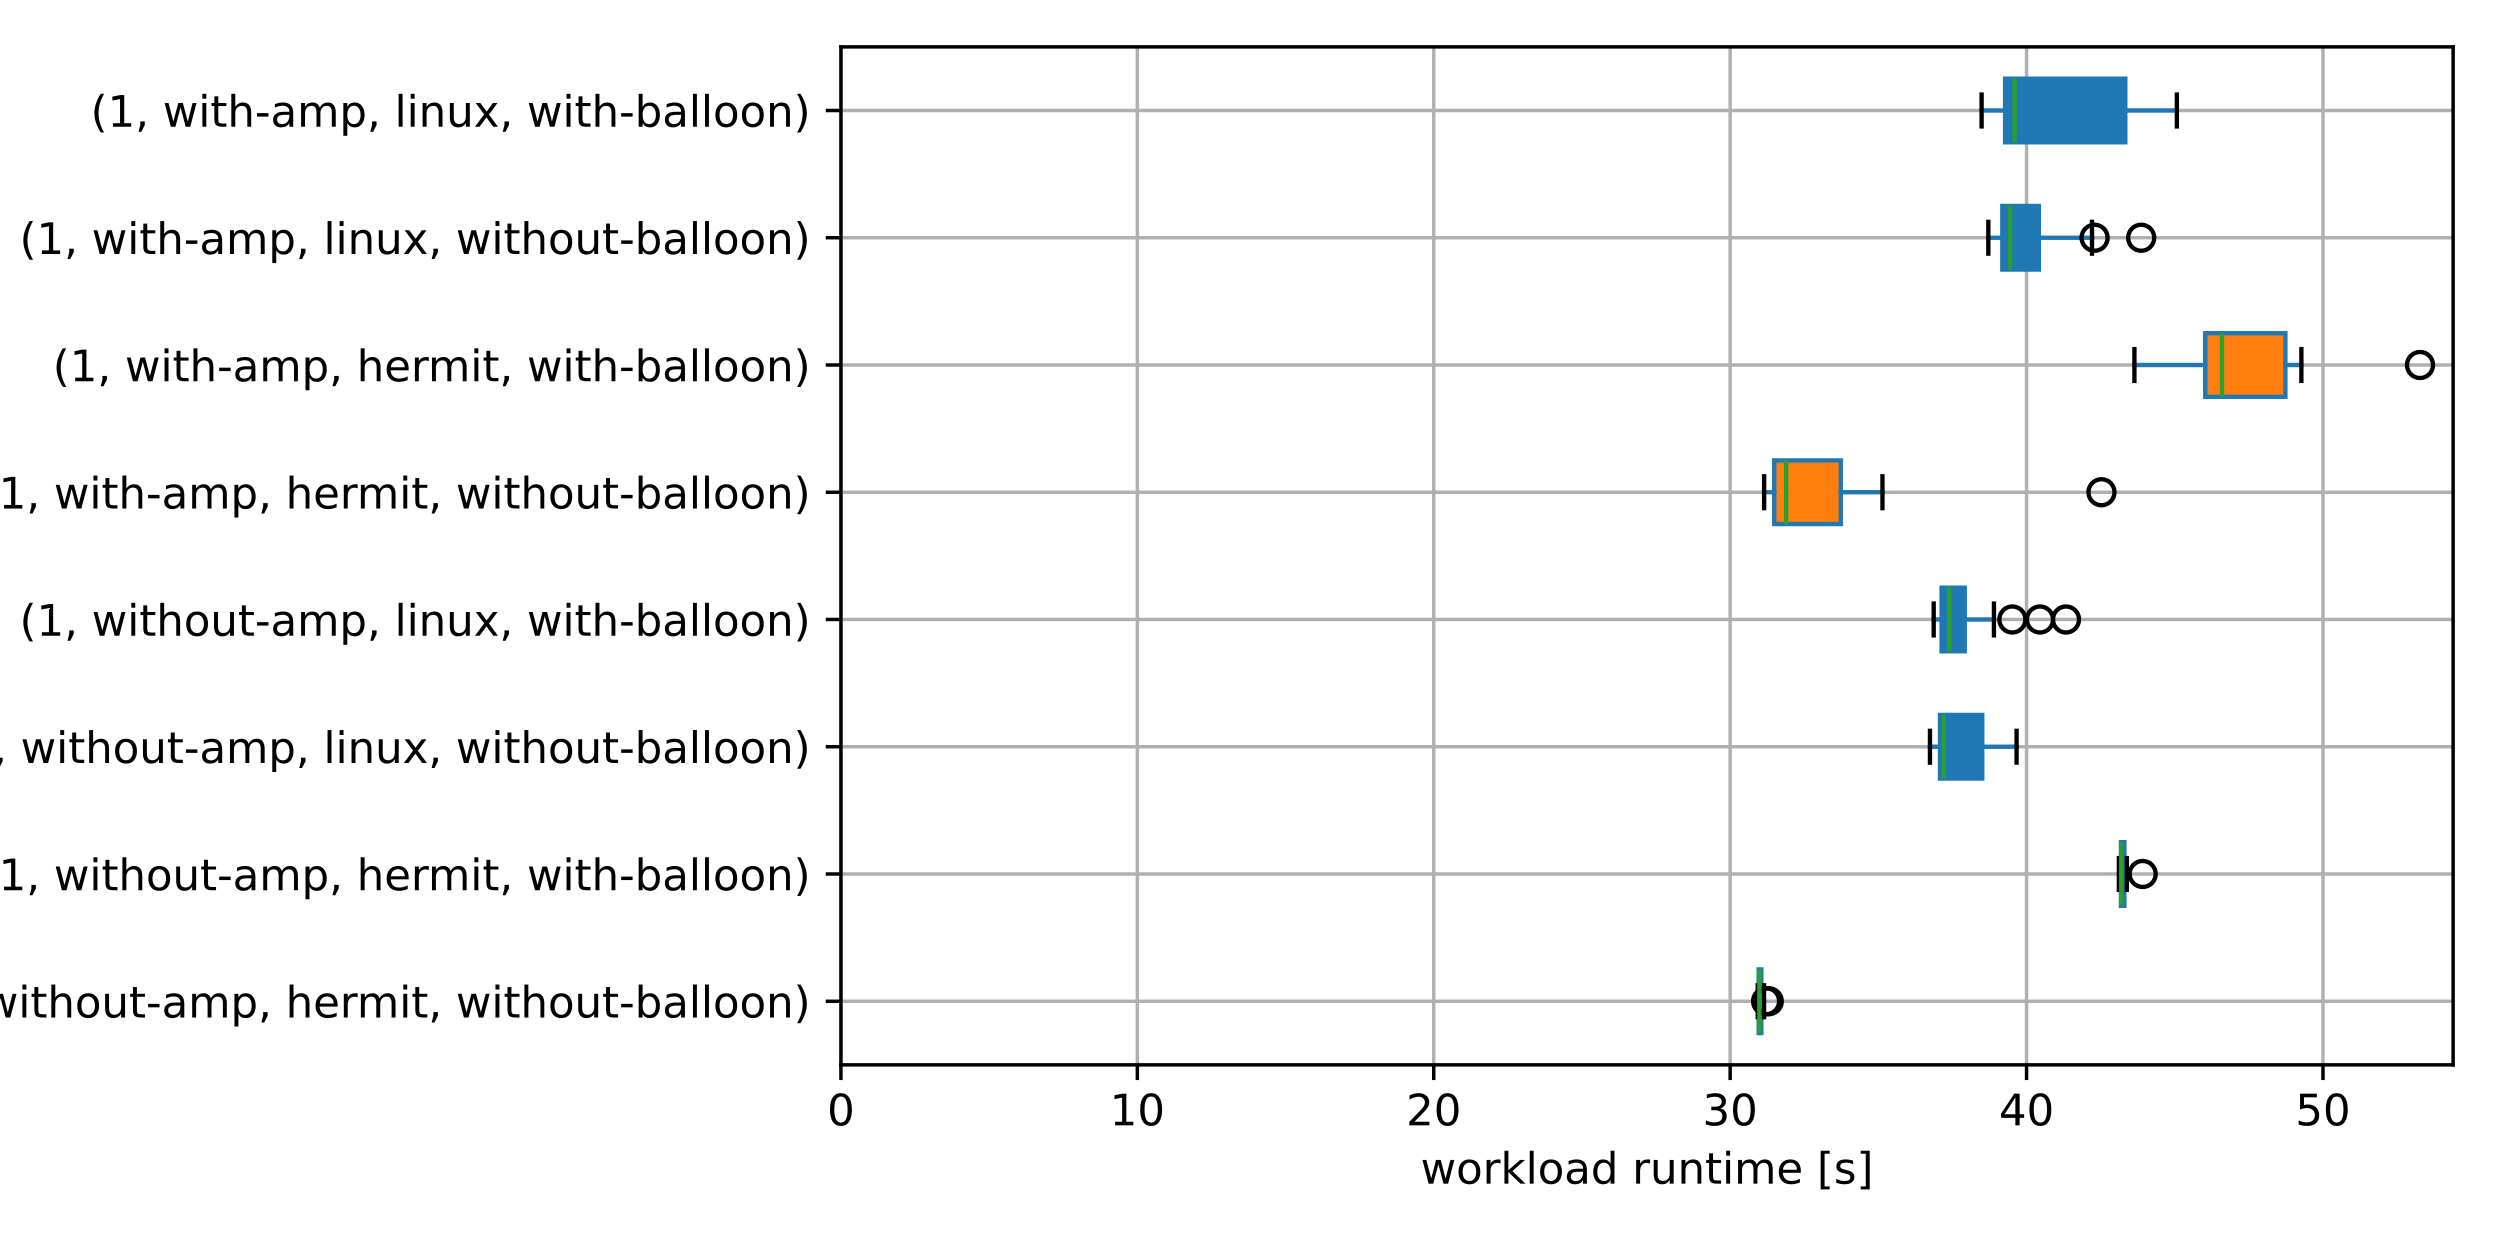
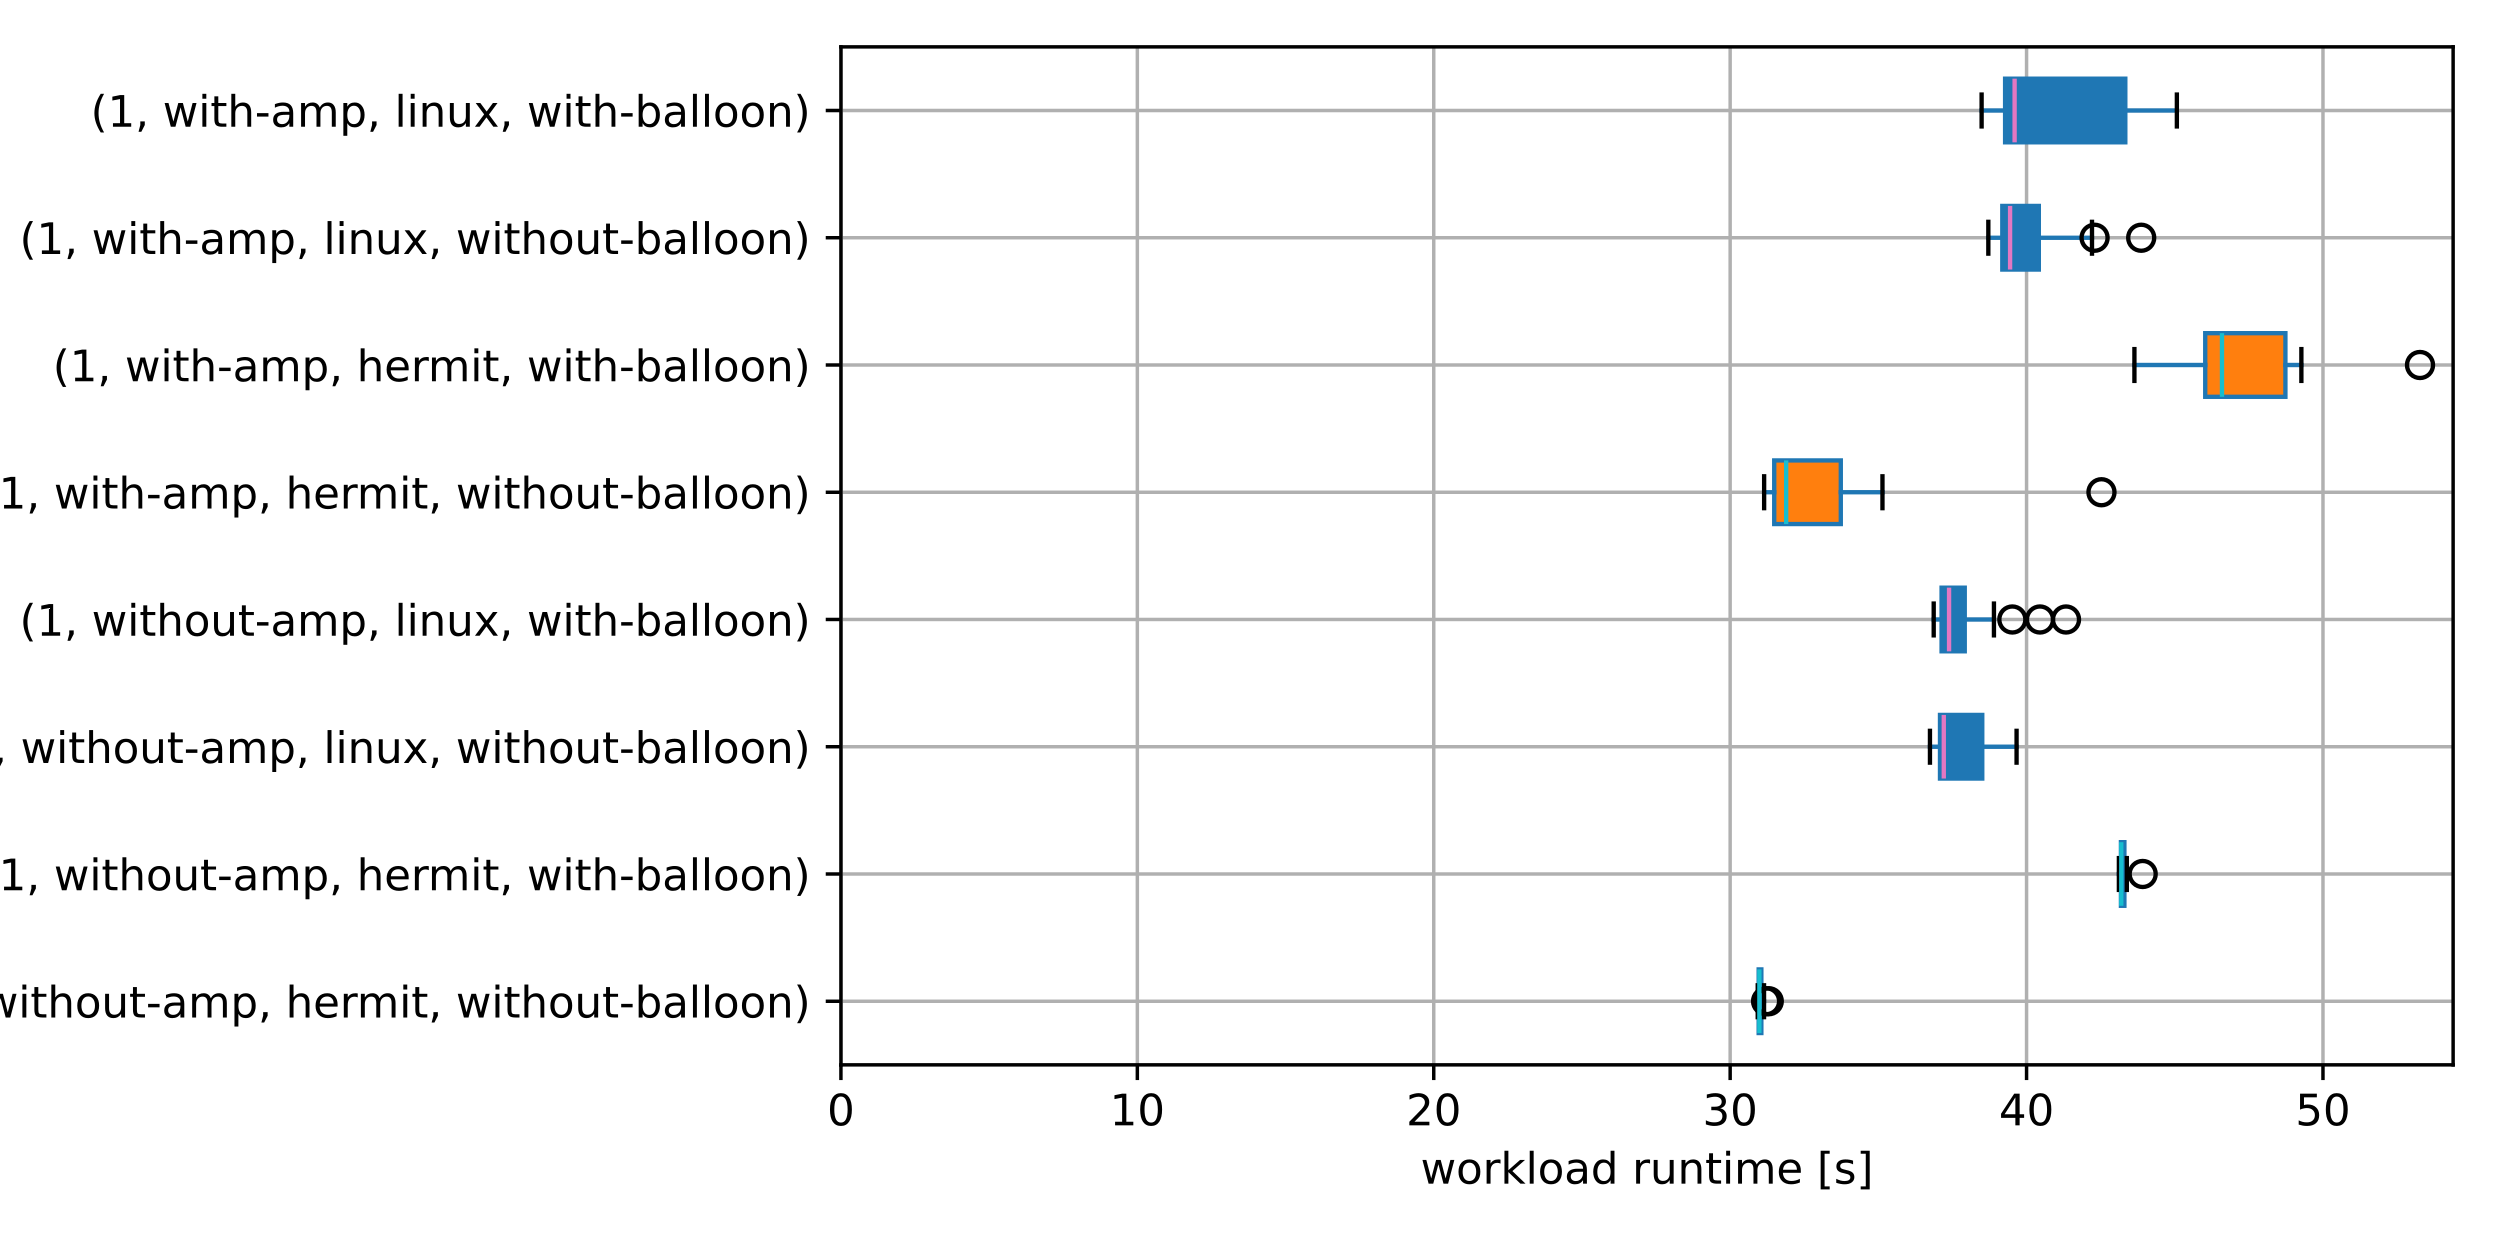
<svg xmlns="http://www.w3.org/2000/svg" xmlns:xlink="http://www.w3.org/1999/xlink" width="576pt" height="288pt" viewBox="0 0 576 288" version="1.1">
  <defs>
    <style type="text/css">*{stroke-linejoin: round; stroke-linecap: butt}</style>
  </defs>
  <g id="figure_1">
    <g id="patch_1">
      <path d="M 0 288  L 576 288  L 576 0  L 0 0  z " style="fill: #ffffff" />
    </g>
    <g id="axes_1">
      <g id="patch_2">
        <path d="M 193.75 245.343  L 565.2 245.343  L 565.2 10.8  L 193.75 10.8  z " style="fill: #ffffff" />
      </g>
      <g id="matplotlib.axis_1">
        <g id="xtick_1">
          <g id="line2d_1">
-             <path d="M 193.75 245.343  L 193.75 10.8  " clip-path="url(#pb3ec0da136)" style="fill: none; stroke: #b0b0b0; stroke-width: 0.8; stroke-linecap: square" />
+             <path d="M 193.75 245.343  L 193.75 10.8  " clip-path="url(#pe84edd3497)" style="fill: none; stroke: #b0b0b0; stroke-width: 0.8; stroke-linecap: square" />
          </g>
          <g id="line2d_2">
            <defs>
-               <path id="m6830ddfc6e" d="M 0 0  L 0 3.5  " style="stroke: #000000; stroke-width: 0.8" />
+               <path id="m31e57336e4" d="M 0 0  L 0 3.5  " style="stroke: #000000; stroke-width: 0.8" />
            </defs>
            <g>
-               <use xlink:href="#m6830ddfc6e" x="193.75" y="245.343" style="stroke: #000000; stroke-width: 0.8" />
+               <use xlink:href="#m31e57336e4" x="193.75" y="245.343" style="stroke: #000000; stroke-width: 0.8" />
            </g>
          </g>
          <g id="text_1">
            <text style="font-size: 10px; font-family: 'NewComputerModernSans10', 'New Computer Modern Sans', 'CMU Sans Serif', 'DejaVu Sans', 'Bitstream Vera Sans', 'Computer Modern Sans Serif', 'Lucida Grande', 'Verdana', 'Geneva', 'Lucid', 'Arial', 'Helvetica', 'Avant Garde', sans-serif; text-anchor: middle" x="193.75" y="259.283" transform="rotate(-0 193.75 259.2831)">0</text>
          </g>
        </g>
        <g id="xtick_2">
          <g id="line2d_3">
-             <path d="M 262.043 245.343  L 262.043 10.8  " clip-path="url(#pb3ec0da136)" style="fill: none; stroke: #b0b0b0; stroke-width: 0.8; stroke-linecap: square" />
+             <path d="M 262.043 245.343  L 262.043 10.8  " clip-path="url(#pe84edd3497)" style="fill: none; stroke: #b0b0b0; stroke-width: 0.8; stroke-linecap: square" />
          </g>
          <g id="line2d_4">
            <g>
-               <use xlink:href="#m6830ddfc6e" x="262.043" y="245.343" style="stroke: #000000; stroke-width: 0.8" />
+               <use xlink:href="#m31e57336e4" x="262.043" y="245.343" style="stroke: #000000; stroke-width: 0.8" />
            </g>
          </g>
          <g id="text_2">
            <text style="font-size: 10px; font-family: 'NewComputerModernSans10', 'New Computer Modern Sans', 'CMU Sans Serif', 'DejaVu Sans', 'Bitstream Vera Sans', 'Computer Modern Sans Serif', 'Lucida Grande', 'Verdana', 'Geneva', 'Lucid', 'Arial', 'Helvetica', 'Avant Garde', sans-serif; text-anchor: middle" x="262.043" y="259.283" transform="rotate(-0 262.0426 259.2831)">10</text>
          </g>
        </g>
        <g id="xtick_3">
          <g id="line2d_5">
-             <path d="M 330.335 245.343  L 330.335 10.8  " clip-path="url(#pb3ec0da136)" style="fill: none; stroke: #b0b0b0; stroke-width: 0.8; stroke-linecap: square" />
+             <path d="M 330.335 245.343  L 330.335 10.8  " clip-path="url(#pe84edd3497)" style="fill: none; stroke: #b0b0b0; stroke-width: 0.8; stroke-linecap: square" />
          </g>
          <g id="line2d_6">
            <g>
-               <use xlink:href="#m6830ddfc6e" x="330.335" y="245.343" style="stroke: #000000; stroke-width: 0.8" />
+               <use xlink:href="#m31e57336e4" x="330.335" y="245.343" style="stroke: #000000; stroke-width: 0.8" />
            </g>
          </g>
          <g id="text_3">
            <text style="font-size: 10px; font-family: 'NewComputerModernSans10', 'New Computer Modern Sans', 'CMU Sans Serif', 'DejaVu Sans', 'Bitstream Vera Sans', 'Computer Modern Sans Serif', 'Lucida Grande', 'Verdana', 'Geneva', 'Lucid', 'Arial', 'Helvetica', 'Avant Garde', sans-serif; text-anchor: middle" x="330.335" y="259.283" transform="rotate(-0 330.3351 259.2831)">20</text>
          </g>
        </g>
        <g id="xtick_4">
          <g id="line2d_7">
-             <path d="M 398.628 245.343  L 398.628 10.8  " clip-path="url(#pb3ec0da136)" style="fill: none; stroke: #b0b0b0; stroke-width: 0.8; stroke-linecap: square" />
+             <path d="M 398.628 245.343  L 398.628 10.8  " clip-path="url(#pe84edd3497)" style="fill: none; stroke: #b0b0b0; stroke-width: 0.8; stroke-linecap: square" />
          </g>
          <g id="line2d_8">
            <g>
-               <use xlink:href="#m6830ddfc6e" x="398.628" y="245.343" style="stroke: #000000; stroke-width: 0.8" />
+               <use xlink:href="#m31e57336e4" x="398.628" y="245.343" style="stroke: #000000; stroke-width: 0.8" />
            </g>
          </g>
          <g id="text_4">
            <text style="font-size: 10px; font-family: 'NewComputerModernSans10', 'New Computer Modern Sans', 'CMU Sans Serif', 'DejaVu Sans', 'Bitstream Vera Sans', 'Computer Modern Sans Serif', 'Lucida Grande', 'Verdana', 'Geneva', 'Lucid', 'Arial', 'Helvetica', 'Avant Garde', sans-serif; text-anchor: middle" x="398.628" y="259.283" transform="rotate(-0 398.6277 259.2831)">30</text>
          </g>
        </g>
        <g id="xtick_5">
          <g id="line2d_9">
-             <path d="M 466.92 245.343  L 466.92 10.8  " clip-path="url(#pb3ec0da136)" style="fill: none; stroke: #b0b0b0; stroke-width: 0.8; stroke-linecap: square" />
+             <path d="M 466.92 245.343  L 466.92 10.8  " clip-path="url(#pe84edd3497)" style="fill: none; stroke: #b0b0b0; stroke-width: 0.8; stroke-linecap: square" />
          </g>
          <g id="line2d_10">
            <g>
-               <use xlink:href="#m6830ddfc6e" x="466.92" y="245.343" style="stroke: #000000; stroke-width: 0.8" />
+               <use xlink:href="#m31e57336e4" x="466.92" y="245.343" style="stroke: #000000; stroke-width: 0.8" />
            </g>
          </g>
          <g id="text_5">
            <text style="font-size: 10px; font-family: 'NewComputerModernSans10', 'New Computer Modern Sans', 'CMU Sans Serif', 'DejaVu Sans', 'Bitstream Vera Sans', 'Computer Modern Sans Serif', 'Lucida Grande', 'Verdana', 'Geneva', 'Lucid', 'Arial', 'Helvetica', 'Avant Garde', sans-serif; text-anchor: middle" x="466.92" y="259.283" transform="rotate(-0 466.9202 259.2831)">40</text>
          </g>
        </g>
        <g id="xtick_6">
          <g id="line2d_11">
-             <path d="M 535.213 245.343  L 535.213 10.8  " clip-path="url(#pb3ec0da136)" style="fill: none; stroke: #b0b0b0; stroke-width: 0.8; stroke-linecap: square" />
+             <path d="M 535.213 245.343  L 535.213 10.8  " clip-path="url(#pe84edd3497)" style="fill: none; stroke: #b0b0b0; stroke-width: 0.8; stroke-linecap: square" />
          </g>
          <g id="line2d_12">
            <g>
-               <use xlink:href="#m6830ddfc6e" x="535.213" y="245.343" style="stroke: #000000; stroke-width: 0.8" />
+               <use xlink:href="#m31e57336e4" x="535.213" y="245.343" style="stroke: #000000; stroke-width: 0.8" />
            </g>
          </g>
          <g id="text_6">
            <text style="font-size: 10px; font-family: 'NewComputerModernSans10', 'New Computer Modern Sans', 'CMU Sans Serif', 'DejaVu Sans', 'Bitstream Vera Sans', 'Computer Modern Sans Serif', 'Lucida Grande', 'Verdana', 'Geneva', 'Lucid', 'Arial', 'Helvetica', 'Avant Garde', sans-serif; text-anchor: middle" x="535.213" y="259.283" transform="rotate(-0 535.2128 259.2831)">50</text>
          </g>
        </g>
        <g id="text_7">
          <text style="font-size: 10px; font-family: 'NewComputerModernSans10', 'New Computer Modern Sans', 'CMU Sans Serif', 'DejaVu Sans', 'Bitstream Vera Sans', 'Computer Modern Sans Serif', 'Lucida Grande', 'Verdana', 'Geneva', 'Lucid', 'Arial', 'Helvetica', 'Avant Garde', sans-serif; text-anchor: middle" x="379.475" y="272.724" transform="rotate(-0 379.475 272.7237)">workload runtime [s]</text>
        </g>
      </g>
      <g id="matplotlib.axis_2">
        <g id="ytick_1">
          <g id="line2d_13">
-             <path d="M 193.75 230.684  L 565.2 230.684  " clip-path="url(#pb3ec0da136)" style="fill: none; stroke: #b0b0b0; stroke-width: 0.8; stroke-linecap: square" />
+             <path d="M 193.75 230.684  L 565.2 230.684  " clip-path="url(#pe84edd3497)" style="fill: none; stroke: #b0b0b0; stroke-width: 0.8; stroke-linecap: square" />
          </g>
          <g id="line2d_14">
            <defs>
-               <path id="mf44dcc7bce" d="M 0 0  L -3.5 0  " style="stroke: #000000; stroke-width: 0.8" />
+               <path id="ma467211863" d="M 0 0  L -3.5 0  " style="stroke: #000000; stroke-width: 0.8" />
            </defs>
            <g>
-               <use xlink:href="#mf44dcc7bce" x="193.75" y="230.684" style="stroke: #000000; stroke-width: 0.8" />
+               <use xlink:href="#ma467211863" x="193.75" y="230.684" style="stroke: #000000; stroke-width: 0.8" />
            </g>
          </g>
          <g id="text_8">
            <text style="font-size: 10px; font-family: 'NewComputerModernSans10', 'New Computer Modern Sans', 'CMU Sans Serif', 'DejaVu Sans', 'Bitstream Vera Sans', 'Computer Modern Sans Serif', 'Lucida Grande', 'Verdana', 'Geneva', 'Lucid', 'Arial', 'Helvetica', 'Avant Garde', sans-serif; text-anchor: end" x="186.75" y="234.434" transform="rotate(-0 186.75 234.4336)">(1, without-amp, hermit, without-balloon)</text>
          </g>
        </g>
        <g id="ytick_2">
          <g id="line2d_15">
-             <path d="M 193.75 201.366  L 565.2 201.366  " clip-path="url(#pb3ec0da136)" style="fill: none; stroke: #b0b0b0; stroke-width: 0.8; stroke-linecap: square" />
+             <path d="M 193.75 201.366  L 565.2 201.366  " clip-path="url(#pe84edd3497)" style="fill: none; stroke: #b0b0b0; stroke-width: 0.8; stroke-linecap: square" />
          </g>
          <g id="line2d_16">
            <g>
-               <use xlink:href="#mf44dcc7bce" x="193.75" y="201.366" style="stroke: #000000; stroke-width: 0.8" />
+               <use xlink:href="#ma467211863" x="193.75" y="201.366" style="stroke: #000000; stroke-width: 0.8" />
            </g>
          </g>
          <g id="text_9">
            <text style="font-size: 10px; font-family: 'NewComputerModernSans10', 'New Computer Modern Sans', 'CMU Sans Serif', 'DejaVu Sans', 'Bitstream Vera Sans', 'Computer Modern Sans Serif', 'Lucida Grande', 'Verdana', 'Geneva', 'Lucid', 'Arial', 'Helvetica', 'Avant Garde', sans-serif; text-anchor: end" x="186.75" y="205.116" transform="rotate(-0 186.75 205.1158)">(1, without-amp, hermit, with-balloon)</text>
          </g>
        </g>
        <g id="ytick_3">
          <g id="line2d_17">
-             <path d="M 193.75 172.048  L 565.2 172.048  " clip-path="url(#pb3ec0da136)" style="fill: none; stroke: #b0b0b0; stroke-width: 0.8; stroke-linecap: square" />
+             <path d="M 193.75 172.048  L 565.2 172.048  " clip-path="url(#pe84edd3497)" style="fill: none; stroke: #b0b0b0; stroke-width: 0.8; stroke-linecap: square" />
          </g>
          <g id="line2d_18">
            <g>
-               <use xlink:href="#mf44dcc7bce" x="193.75" y="172.048" style="stroke: #000000; stroke-width: 0.8" />
+               <use xlink:href="#ma467211863" x="193.75" y="172.048" style="stroke: #000000; stroke-width: 0.8" />
            </g>
          </g>
          <g id="text_10">
            <text style="font-size: 10px; font-family: 'NewComputerModernSans10', 'New Computer Modern Sans', 'CMU Sans Serif', 'DejaVu Sans', 'Bitstream Vera Sans', 'Computer Modern Sans Serif', 'Lucida Grande', 'Verdana', 'Geneva', 'Lucid', 'Arial', 'Helvetica', 'Avant Garde', sans-serif; text-anchor: end" x="186.75" y="175.798" transform="rotate(-0 186.75 175.798)">(1, without-amp, linux, without-balloon)</text>
          </g>
        </g>
        <g id="ytick_4">
          <g id="line2d_19">
-             <path d="M 193.75 142.73  L 565.2 142.73  " clip-path="url(#pb3ec0da136)" style="fill: none; stroke: #b0b0b0; stroke-width: 0.8; stroke-linecap: square" />
+             <path d="M 193.75 142.73  L 565.2 142.73  " clip-path="url(#pe84edd3497)" style="fill: none; stroke: #b0b0b0; stroke-width: 0.8; stroke-linecap: square" />
          </g>
          <g id="line2d_20">
            <g>
-               <use xlink:href="#mf44dcc7bce" x="193.75" y="142.73" style="stroke: #000000; stroke-width: 0.8" />
+               <use xlink:href="#ma467211863" x="193.75" y="142.73" style="stroke: #000000; stroke-width: 0.8" />
            </g>
          </g>
          <g id="text_11">
            <text style="font-size: 10px; font-family: 'NewComputerModernSans10', 'New Computer Modern Sans', 'CMU Sans Serif', 'DejaVu Sans', 'Bitstream Vera Sans', 'Computer Modern Sans Serif', 'Lucida Grande', 'Verdana', 'Geneva', 'Lucid', 'Arial', 'Helvetica', 'Avant Garde', sans-serif; text-anchor: end" x="186.75" y="146.48" transform="rotate(-0 186.75 146.4802)">(1, without-amp, linux, with-balloon)</text>
          </g>
        </g>
        <g id="ytick_5">
          <g id="line2d_21">
-             <path d="M 193.75 113.412  L 565.2 113.412  " clip-path="url(#pb3ec0da136)" style="fill: none; stroke: #b0b0b0; stroke-width: 0.8; stroke-linecap: square" />
+             <path d="M 193.75 113.412  L 565.2 113.412  " clip-path="url(#pe84edd3497)" style="fill: none; stroke: #b0b0b0; stroke-width: 0.8; stroke-linecap: square" />
          </g>
          <g id="line2d_22">
            <g>
-               <use xlink:href="#mf44dcc7bce" x="193.75" y="113.412" style="stroke: #000000; stroke-width: 0.8" />
+               <use xlink:href="#ma467211863" x="193.75" y="113.412" style="stroke: #000000; stroke-width: 0.8" />
            </g>
          </g>
          <g id="text_12">
            <text style="font-size: 10px; font-family: 'NewComputerModernSans10', 'New Computer Modern Sans', 'CMU Sans Serif', 'DejaVu Sans', 'Bitstream Vera Sans', 'Computer Modern Sans Serif', 'Lucida Grande', 'Verdana', 'Geneva', 'Lucid', 'Arial', 'Helvetica', 'Avant Garde', sans-serif; text-anchor: end" x="186.75" y="117.162" transform="rotate(-0 186.75 117.1623)">(1, with-amp, hermit, without-balloon)</text>
          </g>
        </g>
        <g id="ytick_6">
          <g id="line2d_23">
-             <path d="M 193.75 84.095  L 565.2 84.095  " clip-path="url(#pb3ec0da136)" style="fill: none; stroke: #b0b0b0; stroke-width: 0.8; stroke-linecap: square" />
+             <path d="M 193.75 84.095  L 565.2 84.095  " clip-path="url(#pe84edd3497)" style="fill: none; stroke: #b0b0b0; stroke-width: 0.8; stroke-linecap: square" />
          </g>
          <g id="line2d_24">
            <g>
-               <use xlink:href="#mf44dcc7bce" x="193.75" y="84.095" style="stroke: #000000; stroke-width: 0.8" />
+               <use xlink:href="#ma467211863" x="193.75" y="84.095" style="stroke: #000000; stroke-width: 0.8" />
            </g>
          </g>
          <g id="text_13">
            <text style="font-size: 10px; font-family: 'NewComputerModernSans10', 'New Computer Modern Sans', 'CMU Sans Serif', 'DejaVu Sans', 'Bitstream Vera Sans', 'Computer Modern Sans Serif', 'Lucida Grande', 'Verdana', 'Geneva', 'Lucid', 'Arial', 'Helvetica', 'Avant Garde', sans-serif; text-anchor: end" x="186.75" y="87.845" transform="rotate(-0 186.75 87.84453)">(1, with-amp, hermit, with-balloon)</text>
          </g>
        </g>
        <g id="ytick_7">
          <g id="line2d_25">
-             <path d="M 193.75 54.777  L 565.2 54.777  " clip-path="url(#pb3ec0da136)" style="fill: none; stroke: #b0b0b0; stroke-width: 0.8; stroke-linecap: square" />
+             <path d="M 193.75 54.777  L 565.2 54.777  " clip-path="url(#pe84edd3497)" style="fill: none; stroke: #b0b0b0; stroke-width: 0.8; stroke-linecap: square" />
          </g>
          <g id="line2d_26">
            <g>
-               <use xlink:href="#mf44dcc7bce" x="193.75" y="54.777" style="stroke: #000000; stroke-width: 0.8" />
+               <use xlink:href="#ma467211863" x="193.75" y="54.777" style="stroke: #000000; stroke-width: 0.8" />
            </g>
          </g>
          <g id="text_14">
            <text style="font-size: 10px; font-family: 'NewComputerModernSans10', 'New Computer Modern Sans', 'CMU Sans Serif', 'DejaVu Sans', 'Bitstream Vera Sans', 'Computer Modern Sans Serif', 'Lucida Grande', 'Verdana', 'Geneva', 'Lucid', 'Arial', 'Helvetica', 'Avant Garde', sans-serif; text-anchor: end" x="186.75" y="58.527" transform="rotate(-0 186.75 58.52672)">(1, with-amp, linux, without-balloon)</text>
          </g>
        </g>
        <g id="ytick_8">
          <g id="line2d_27">
-             <path d="M 193.75 25.459  L 565.2 25.459  " clip-path="url(#pb3ec0da136)" style="fill: none; stroke: #b0b0b0; stroke-width: 0.8; stroke-linecap: square" />
+             <path d="M 193.75 25.459  L 565.2 25.459  " clip-path="url(#pe84edd3497)" style="fill: none; stroke: #b0b0b0; stroke-width: 0.8; stroke-linecap: square" />
          </g>
          <g id="line2d_28">
            <g>
-               <use xlink:href="#mf44dcc7bce" x="193.75" y="25.459" style="stroke: #000000; stroke-width: 0.8" />
+               <use xlink:href="#ma467211863" x="193.75" y="25.459" style="stroke: #000000; stroke-width: 0.8" />
            </g>
          </g>
          <g id="text_15">
            <text style="font-size: 10px; font-family: 'NewComputerModernSans10', 'New Computer Modern Sans', 'CMU Sans Serif', 'DejaVu Sans', 'Bitstream Vera Sans', 'Computer Modern Sans Serif', 'Lucida Grande', 'Verdana', 'Geneva', 'Lucid', 'Arial', 'Helvetica', 'Avant Garde', sans-serif; text-anchor: end" x="186.75" y="29.209" transform="rotate(-0 186.75 29.20891)">(1, with-amp, linux, with-balloon)</text>
          </g>
        </g>
      </g>
      <g id="patch_3">
-         <path d="M 405.197 238.013  L 405.197 223.354  L 405.816 223.354  L 405.816 238.013  L 405.197 238.013  z " clip-path="url(#pb3ec0da136)" style="fill: #ff7f0e; stroke: #1f77b4; stroke-linejoin: miter" />
+         <path d="M 405.197 238.013  L 405.197 223.354  L 405.816 223.354  L 405.816 238.013  L 405.197 238.013  z " clip-path="url(#pe84edd3497)" style="fill: #ff7f0e; stroke: #1f77b4; stroke-linejoin: miter" />
      </g>
      <g id="line2d_29">
-         <path d="M 405.197 230.684  L 404.978 230.684  " clip-path="url(#pb3ec0da136)" style="fill: none; stroke: #1f77b4; stroke-linecap: square" />
+         <path d="M 405.197 230.684  L 404.978 230.684  " clip-path="url(#pe84edd3497)" style="fill: none; stroke: #1f77b4; stroke-linecap: square" />
      </g>
      <g id="line2d_30">
-         <path d="M 405.816 230.684  L 406.434 230.684  " clip-path="url(#pb3ec0da136)" style="fill: none; stroke: #1f77b4; stroke-linecap: square" />
+         <path d="M 405.816 230.684  L 406.434 230.684  " clip-path="url(#pe84edd3497)" style="fill: none; stroke: #1f77b4; stroke-linecap: square" />
      </g>
      <g id="line2d_31">
-         <path d="M 404.978 234.348  L 404.978 227.019  " clip-path="url(#pb3ec0da136)" style="fill: none; stroke: #000000; stroke-linecap: square" />
+         <path d="M 404.978 234.348  L 404.978 227.019  " clip-path="url(#pe84edd3497)" style="fill: none; stroke: #000000; stroke-linecap: square" />
      </g>
      <g id="line2d_32">
-         <path d="M 406.434 234.348  L 406.434 227.019  " clip-path="url(#pb3ec0da136)" style="fill: none; stroke: #000000; stroke-linecap: square" />
+         <path d="M 406.434 234.348  L 406.434 227.019  " clip-path="url(#pe84edd3497)" style="fill: none; stroke: #000000; stroke-linecap: square" />
      </g>
      <g id="line2d_33">
        <defs>
-           <path id="mc1b8bb1d00" d="M 0 3  C 0.796 3 1.559 2.684 2.121 2.121  C 2.684 1.559 3 0.796 3 0  C 3 -0.796 2.684 -1.559 2.121 -2.121  C 1.559 -2.684 0.796 -3 0 -3  C -0.796 -3 -1.559 -2.684 -2.121 -2.121  C -2.684 -1.559 -3 -0.796 -3 0  C -3 0.796 -2.684 1.559 -2.121 2.121  C -1.559 2.684 -0.796 3 0 3  z " style="stroke: #000000" />
+           <path id="mc077a716cd" d="M 0 3  C 0.796 3 1.559 2.684 2.121 2.121  C 2.684 1.559 3 0.796 3 0  C 3 -0.796 2.684 -1.559 2.121 -2.121  C 1.559 -2.684 0.796 -3 0 -3  C -0.796 -3 -1.559 -2.684 -2.121 -2.121  C -2.684 -1.559 -3 -0.796 -3 0  C -3 0.796 -2.684 1.559 -2.121 2.121  C -1.559 2.684 -0.796 3 0 3  z " style="stroke: #000000" />
        </defs>
-         <g clip-path="url(#pb3ec0da136)">
-           <use xlink:href="#mc1b8bb1d00" x="406.907" y="230.684" style="fill-opacity: 0; stroke: #000000" />
-           <use xlink:href="#mc1b8bb1d00" x="407.522" y="230.684" style="fill-opacity: 0; stroke: #000000" />
+         <g clip-path="url(#pe84edd3497)">
+           <use xlink:href="#mc077a716cd" x="406.907" y="230.684" style="fill-opacity: 0; stroke: #000000" />
+           <use xlink:href="#mc077a716cd" x="407.522" y="230.684" style="fill-opacity: 0; stroke: #000000" />
        </g>
      </g>
      <g id="patch_4">
-         <path d="M 488.66 208.695  L 488.66 194.036  L 489.461 194.036  L 489.461 208.695  L 488.66 208.695  z " clip-path="url(#pb3ec0da136)" style="fill: #ff7f0e; stroke: #1f77b4; stroke-linejoin: miter" />
+         <path d="M 488.66 208.695  L 488.66 194.036  L 489.461 194.036  L 489.461 208.695  L 488.66 208.695  z " clip-path="url(#pe84edd3497)" style="fill: #ff7f0e; stroke: #1f77b4; stroke-linejoin: miter" />
      </g>
      <g id="line2d_34">
-         <path d="M 488.66 201.366  L 488.19 201.366  " clip-path="url(#pb3ec0da136)" style="fill: none; stroke: #1f77b4; stroke-linecap: square" />
+         <path d="M 488.66 201.366  L 488.19 201.366  " clip-path="url(#pe84edd3497)" style="fill: none; stroke: #1f77b4; stroke-linecap: square" />
      </g>
      <g id="line2d_35">
-         <path d="M 489.461 201.366  L 490.019 201.366  " clip-path="url(#pb3ec0da136)" style="fill: none; stroke: #1f77b4; stroke-linecap: square" />
+         <path d="M 489.461 201.366  L 490.019 201.366  " clip-path="url(#pe84edd3497)" style="fill: none; stroke: #1f77b4; stroke-linecap: square" />
      </g>
      <g id="line2d_36">
-         <path d="M 488.19 205.031  L 488.19 197.701  " clip-path="url(#pb3ec0da136)" style="fill: none; stroke: #000000; stroke-linecap: square" />
+         <path d="M 488.19 205.031  L 488.19 197.701  " clip-path="url(#pe84edd3497)" style="fill: none; stroke: #000000; stroke-linecap: square" />
      </g>
      <g id="line2d_37">
-         <path d="M 490.019 205.031  L 490.019 197.701  " clip-path="url(#pb3ec0da136)" style="fill: none; stroke: #000000; stroke-linecap: square" />
+         <path d="M 490.019 205.031  L 490.019 197.701  " clip-path="url(#pe84edd3497)" style="fill: none; stroke: #000000; stroke-linecap: square" />
      </g>
      <g id="line2d_38">
-         <g clip-path="url(#pb3ec0da136)">
-           <use xlink:href="#mc1b8bb1d00" x="493.673" y="201.366" style="fill-opacity: 0; stroke: #000000" />
+         <g clip-path="url(#pe84edd3497)">
+           <use xlink:href="#mc077a716cd" x="493.673" y="201.366" style="fill-opacity: 0; stroke: #000000" />
        </g>
      </g>
      <g id="patch_5">
-         <path d="M 446.972 179.377  L 446.972 164.719  L 456.715 164.719  L 456.715 179.377  L 446.972 179.377  z " clip-path="url(#pb3ec0da136)" style="fill: #1f77b4; stroke: #1f77b4; stroke-linejoin: miter" />
+         <path d="M 446.972 179.377  L 446.972 164.719  L 456.715 164.719  L 456.715 179.377  L 446.972 179.377  z " clip-path="url(#pe84edd3497)" style="fill: #1f77b4; stroke: #1f77b4; stroke-linejoin: miter" />
      </g>
      <g id="line2d_39">
-         <path d="M 446.972 172.048  L 444.661 172.048  " clip-path="url(#pb3ec0da136)" style="fill: none; stroke: #1f77b4; stroke-linecap: square" />
+         <path d="M 446.972 172.048  L 444.661 172.048  " clip-path="url(#pe84edd3497)" style="fill: none; stroke: #1f77b4; stroke-linecap: square" />
      </g>
      <g id="line2d_40">
-         <path d="M 456.715 172.048  L 464.618 172.048  " clip-path="url(#pb3ec0da136)" style="fill: none; stroke: #1f77b4; stroke-linecap: square" />
+         <path d="M 456.715 172.048  L 464.618 172.048  " clip-path="url(#pe84edd3497)" style="fill: none; stroke: #1f77b4; stroke-linecap: square" />
      </g>
      <g id="line2d_41">
-         <path d="M 444.661 175.713  L 444.661 168.383  " clip-path="url(#pb3ec0da136)" style="fill: none; stroke: #000000; stroke-linecap: square" />
+         <path d="M 444.661 175.713  L 444.661 168.383  " clip-path="url(#pe84edd3497)" style="fill: none; stroke: #000000; stroke-linecap: square" />
      </g>
      <g id="line2d_42">
-         <path d="M 464.618 175.713  L 464.618 168.383  " clip-path="url(#pb3ec0da136)" style="fill: none; stroke: #000000; stroke-linecap: square" />
+         <path d="M 464.618 175.713  L 464.618 168.383  " clip-path="url(#pe84edd3497)" style="fill: none; stroke: #000000; stroke-linecap: square" />
      </g>
      <g id="line2d_43" />
      <g id="patch_6">
-         <path d="M 447.339 150.06  L 447.339 135.401  L 452.679 135.401  L 452.679 150.06  L 447.339 150.06  z " clip-path="url(#pb3ec0da136)" style="fill: #1f77b4; stroke: #1f77b4; stroke-linejoin: miter" />
+         <path d="M 447.339 150.06  L 447.339 135.401  L 452.679 135.401  L 452.679 150.06  L 447.339 150.06  z " clip-path="url(#pe84edd3497)" style="fill: #1f77b4; stroke: #1f77b4; stroke-linejoin: miter" />
      </g>
      <g id="line2d_44">
-         <path d="M 447.339 142.73  L 445.525 142.73  " clip-path="url(#pb3ec0da136)" style="fill: none; stroke: #1f77b4; stroke-linecap: square" />
+         <path d="M 447.339 142.73  L 445.525 142.73  " clip-path="url(#pe84edd3497)" style="fill: none; stroke: #1f77b4; stroke-linecap: square" />
      </g>
      <g id="line2d_45">
-         <path d="M 452.679 142.73  L 459.404 142.73  " clip-path="url(#pb3ec0da136)" style="fill: none; stroke: #1f77b4; stroke-linecap: square" />
+         <path d="M 452.679 142.73  L 459.404 142.73  " clip-path="url(#pe84edd3497)" style="fill: none; stroke: #1f77b4; stroke-linecap: square" />
      </g>
      <g id="line2d_46">
-         <path d="M 445.525 146.395  L 445.525 139.065  " clip-path="url(#pb3ec0da136)" style="fill: none; stroke: #000000; stroke-linecap: square" />
+         <path d="M 445.525 146.395  L 445.525 139.065  " clip-path="url(#pe84edd3497)" style="fill: none; stroke: #000000; stroke-linecap: square" />
      </g>
      <g id="line2d_47">
-         <path d="M 459.404 146.395  L 459.404 139.065  " clip-path="url(#pb3ec0da136)" style="fill: none; stroke: #000000; stroke-linecap: square" />
+         <path d="M 459.404 146.395  L 459.404 139.065  " clip-path="url(#pe84edd3497)" style="fill: none; stroke: #000000; stroke-linecap: square" />
      </g>
      <g id="line2d_48">
-         <g clip-path="url(#pb3ec0da136)">
-           <use xlink:href="#mc1b8bb1d00" x="476.008" y="142.73" style="fill-opacity: 0; stroke: #000000" />
-           <use xlink:href="#mc1b8bb1d00" x="470.011" y="142.73" style="fill-opacity: 0; stroke: #000000" />
-           <use xlink:href="#mc1b8bb1d00" x="463.644" y="142.73" style="fill-opacity: 0; stroke: #000000" />
+         <g clip-path="url(#pe84edd3497)">
+           <use xlink:href="#mc077a716cd" x="476.008" y="142.73" style="fill-opacity: 0; stroke: #000000" />
+           <use xlink:href="#mc077a716cd" x="470.011" y="142.73" style="fill-opacity: 0; stroke: #000000" />
+           <use xlink:href="#mc077a716cd" x="463.644" y="142.73" style="fill-opacity: 0; stroke: #000000" />
        </g>
      </g>
      <g id="patch_7">
-         <path d="M 408.779 120.742  L 408.779 106.083  L 424.12 106.083  L 424.12 120.742  L 408.779 120.742  z " clip-path="url(#pb3ec0da136)" style="fill: #ff7f0e; stroke: #1f77b4; stroke-linejoin: miter" />
+         <path d="M 408.779 120.742  L 408.779 106.083  L 424.12 106.083  L 424.12 120.742  L 408.779 120.742  z " clip-path="url(#pe84edd3497)" style="fill: #ff7f0e; stroke: #1f77b4; stroke-linejoin: miter" />
      </g>
      <g id="line2d_49">
-         <path d="M 408.779 113.412  L 406.456 113.412  " clip-path="url(#pb3ec0da136)" style="fill: none; stroke: #1f77b4; stroke-linecap: square" />
+         <path d="M 408.779 113.412  L 406.456 113.412  " clip-path="url(#pe84edd3497)" style="fill: none; stroke: #1f77b4; stroke-linecap: square" />
      </g>
      <g id="line2d_50">
-         <path d="M 424.12 113.412  L 433.72 113.412  " clip-path="url(#pb3ec0da136)" style="fill: none; stroke: #1f77b4; stroke-linecap: square" />
+         <path d="M 424.12 113.412  L 433.72 113.412  " clip-path="url(#pe84edd3497)" style="fill: none; stroke: #1f77b4; stroke-linecap: square" />
      </g>
      <g id="line2d_51">
-         <path d="M 406.456 117.077  L 406.456 109.748  " clip-path="url(#pb3ec0da136)" style="fill: none; stroke: #000000; stroke-linecap: square" />
+         <path d="M 406.456 117.077  L 406.456 109.748  " clip-path="url(#pe84edd3497)" style="fill: none; stroke: #000000; stroke-linecap: square" />
      </g>
      <g id="line2d_52">
-         <path d="M 433.72 117.077  L 433.72 109.748  " clip-path="url(#pb3ec0da136)" style="fill: none; stroke: #000000; stroke-linecap: square" />
+         <path d="M 433.72 117.077  L 433.72 109.748  " clip-path="url(#pe84edd3497)" style="fill: none; stroke: #000000; stroke-linecap: square" />
      </g>
      <g id="line2d_53">
-         <g clip-path="url(#pb3ec0da136)">
-           <use xlink:href="#mc1b8bb1d00" x="484.179" y="113.412" style="fill-opacity: 0; stroke: #000000" />
+         <g clip-path="url(#pe84edd3497)">
+           <use xlink:href="#mc077a716cd" x="484.179" y="113.412" style="fill-opacity: 0; stroke: #000000" />
        </g>
      </g>
      <g id="patch_8">
-         <path d="M 508.083 91.424  L 508.083 76.765  L 526.559 76.765  L 526.559 91.424  L 508.083 91.424  z " clip-path="url(#pb3ec0da136)" style="fill: #ff7f0e; stroke: #1f77b4; stroke-linejoin: miter" />
+         <path d="M 508.083 91.424  L 508.083 76.765  L 526.559 76.765  L 526.559 91.424  L 508.083 91.424  z " clip-path="url(#pe84edd3497)" style="fill: #ff7f0e; stroke: #1f77b4; stroke-linejoin: miter" />
      </g>
      <g id="line2d_54">
-         <path d="M 508.083 84.095  L 491.77 84.095  " clip-path="url(#pb3ec0da136)" style="fill: none; stroke: #1f77b4; stroke-linecap: square" />
+         <path d="M 508.083 84.095  L 491.77 84.095  " clip-path="url(#pe84edd3497)" style="fill: none; stroke: #1f77b4; stroke-linecap: square" />
      </g>
      <g id="line2d_55">
-         <path d="M 526.559 84.095  L 530.237 84.095  " clip-path="url(#pb3ec0da136)" style="fill: none; stroke: #1f77b4; stroke-linecap: square" />
+         <path d="M 526.559 84.095  L 530.237 84.095  " clip-path="url(#pe84edd3497)" style="fill: none; stroke: #1f77b4; stroke-linecap: square" />
      </g>
      <g id="line2d_56">
-         <path d="M 491.77 87.759  L 491.77 80.43  " clip-path="url(#pb3ec0da136)" style="fill: none; stroke: #000000; stroke-linecap: square" />
+         <path d="M 491.77 87.759  L 491.77 80.43  " clip-path="url(#pe84edd3497)" style="fill: none; stroke: #000000; stroke-linecap: square" />
      </g>
      <g id="line2d_57">
-         <path d="M 530.237 87.759  L 530.237 80.43  " clip-path="url(#pb3ec0da136)" style="fill: none; stroke: #000000; stroke-linecap: square" />
+         <path d="M 530.237 87.759  L 530.237 80.43  " clip-path="url(#pe84edd3497)" style="fill: none; stroke: #000000; stroke-linecap: square" />
      </g>
      <g id="line2d_58">
-         <g clip-path="url(#pb3ec0da136)">
-           <use xlink:href="#mc1b8bb1d00" x="557.57" y="84.095" style="fill-opacity: 0; stroke: #000000" />
+         <g clip-path="url(#pe84edd3497)">
+           <use xlink:href="#mc077a716cd" x="557.57" y="84.095" style="fill-opacity: 0; stroke: #000000" />
        </g>
      </g>
      <g id="patch_9">
-         <path d="M 461.33 62.106  L 461.33 47.447  L 469.746 47.447  L 469.746 62.106  L 461.33 62.106  z " clip-path="url(#pb3ec0da136)" style="fill: #1f77b4; stroke: #1f77b4; stroke-linejoin: miter" />
+         <path d="M 461.33 62.106  L 461.33 47.447  L 469.746 47.447  L 469.746 62.106  L 461.33 62.106  z " clip-path="url(#pe84edd3497)" style="fill: #1f77b4; stroke: #1f77b4; stroke-linejoin: miter" />
      </g>
      <g id="line2d_59">
-         <path d="M 461.33 54.777  L 458.111 54.777  " clip-path="url(#pb3ec0da136)" style="fill: none; stroke: #1f77b4; stroke-linecap: square" />
+         <path d="M 461.33 54.777  L 458.111 54.777  " clip-path="url(#pe84edd3497)" style="fill: none; stroke: #1f77b4; stroke-linecap: square" />
      </g>
      <g id="line2d_60">
-         <path d="M 469.746 54.777  L 481.996 54.777  " clip-path="url(#pb3ec0da136)" style="fill: none; stroke: #1f77b4; stroke-linecap: square" />
+         <path d="M 469.746 54.777  L 481.996 54.777  " clip-path="url(#pe84edd3497)" style="fill: none; stroke: #1f77b4; stroke-linecap: square" />
      </g>
      <g id="line2d_61">
-         <path d="M 458.111 58.441  L 458.111 51.112  " clip-path="url(#pb3ec0da136)" style="fill: none; stroke: #000000; stroke-linecap: square" />
+         <path d="M 458.111 58.441  L 458.111 51.112  " clip-path="url(#pe84edd3497)" style="fill: none; stroke: #000000; stroke-linecap: square" />
      </g>
      <g id="line2d_62">
-         <path d="M 481.996 58.441  L 481.996 51.112  " clip-path="url(#pb3ec0da136)" style="fill: none; stroke: #000000; stroke-linecap: square" />
+         <path d="M 481.996 58.441  L 481.996 51.112  " clip-path="url(#pe84edd3497)" style="fill: none; stroke: #000000; stroke-linecap: square" />
      </g>
      <g id="line2d_63">
-         <g clip-path="url(#pb3ec0da136)">
-           <use xlink:href="#mc1b8bb1d00" x="482.59" y="54.777" style="fill-opacity: 0; stroke: #000000" />
-           <use xlink:href="#mc1b8bb1d00" x="493.332" y="54.777" style="fill-opacity: 0; stroke: #000000" />
+         <g clip-path="url(#pe84edd3497)">
+           <use xlink:href="#mc077a716cd" x="482.59" y="54.777" style="fill-opacity: 0; stroke: #000000" />
+           <use xlink:href="#mc077a716cd" x="493.332" y="54.777" style="fill-opacity: 0; stroke: #000000" />
        </g>
      </g>
      <g id="patch_10">
-         <path d="M 461.973 32.788  L 461.973 18.129  L 489.674 18.129  L 489.674 32.788  L 461.973 32.788  z " clip-path="url(#pb3ec0da136)" style="fill: #1f77b4; stroke: #1f77b4; stroke-linejoin: miter" />
+         <path d="M 461.973 32.788  L 461.973 18.129  L 489.674 18.129  L 489.674 32.788  L 461.973 32.788  z " clip-path="url(#pe84edd3497)" style="fill: #1f77b4; stroke: #1f77b4; stroke-linejoin: miter" />
      </g>
      <g id="line2d_64">
-         <path d="M 461.973 25.459  L 456.564 25.459  " clip-path="url(#pb3ec0da136)" style="fill: none; stroke: #1f77b4; stroke-linecap: square" />
+         <path d="M 461.973 25.459  L 456.564 25.459  " clip-path="url(#pe84edd3497)" style="fill: none; stroke: #1f77b4; stroke-linecap: square" />
      </g>
      <g id="line2d_65">
-         <path d="M 489.674 25.459  L 501.549 25.459  " clip-path="url(#pb3ec0da136)" style="fill: none; stroke: #1f77b4; stroke-linecap: square" />
+         <path d="M 489.674 25.459  L 501.549 25.459  " clip-path="url(#pe84edd3497)" style="fill: none; stroke: #1f77b4; stroke-linecap: square" />
      </g>
      <g id="line2d_66">
-         <path d="M 456.564 29.124  L 456.564 21.794  " clip-path="url(#pb3ec0da136)" style="fill: none; stroke: #000000; stroke-linecap: square" />
+         <path d="M 456.564 29.124  L 456.564 21.794  " clip-path="url(#pe84edd3497)" style="fill: none; stroke: #000000; stroke-linecap: square" />
      </g>
      <g id="line2d_67">
-         <path d="M 501.549 29.124  L 501.549 21.794  " clip-path="url(#pb3ec0da136)" style="fill: none; stroke: #000000; stroke-linecap: square" />
+         <path d="M 501.549 29.124  L 501.549 21.794  " clip-path="url(#pe84edd3497)" style="fill: none; stroke: #000000; stroke-linecap: square" />
      </g>
      <g id="line2d_68" />
      <g id="line2d_69">
-         <path d="M 405.358 238.013  L 405.358 223.354  " clip-path="url(#pb3ec0da136)" style="fill: none; stroke: #2ca02c" />
+         <path d="M 405.358 238.013  L 405.358 223.354  " clip-path="url(#pe84edd3497)" style="fill: none; stroke: #17becf" />
      </g>
      <g id="line2d_70">
-         <path d="M 488.74 208.695  L 488.74 194.036  " clip-path="url(#pb3ec0da136)" style="fill: none; stroke: #2ca02c" />
+         <path d="M 488.74 208.695  L 488.74 194.036  " clip-path="url(#pe84edd3497)" style="fill: none; stroke: #17becf" />
      </g>
      <g id="line2d_71">
-         <path d="M 447.847 179.377  L 447.847 164.719  " clip-path="url(#pb3ec0da136)" style="fill: none; stroke: #2ca02c" />
+         <path d="M 447.847 179.377  L 447.847 164.719  " clip-path="url(#pe84edd3497)" style="fill: none; stroke: #e377c2" />
      </g>
      <g id="line2d_72">
-         <path d="M 449.064 150.06  L 449.064 135.401  " clip-path="url(#pb3ec0da136)" style="fill: none; stroke: #2ca02c" />
+         <path d="M 449.064 150.06  L 449.064 135.401  " clip-path="url(#pe84edd3497)" style="fill: none; stroke: #e377c2" />
      </g>
      <g id="line2d_73">
-         <path d="M 411.533 120.742  L 411.533 106.083  " clip-path="url(#pb3ec0da136)" style="fill: none; stroke: #2ca02c" />
+         <path d="M 411.533 120.742  L 411.533 106.083  " clip-path="url(#pe84edd3497)" style="fill: none; stroke: #17becf" />
      </g>
      <g id="line2d_74">
-         <path d="M 511.943 91.424  L 511.943 76.765  " clip-path="url(#pb3ec0da136)" style="fill: none; stroke: #2ca02c" />
+         <path d="M 511.943 91.424  L 511.943 76.765  " clip-path="url(#pe84edd3497)" style="fill: none; stroke: #17becf" />
      </g>
      <g id="line2d_75">
-         <path d="M 463.124 62.106  L 463.124 47.447  " clip-path="url(#pb3ec0da136)" style="fill: none; stroke: #2ca02c" />
+         <path d="M 463.124 62.106  L 463.124 47.447  " clip-path="url(#pe84edd3497)" style="fill: none; stroke: #e377c2" />
      </g>
      <g id="line2d_76">
-         <path d="M 464.165 32.788  L 464.165 18.129  " clip-path="url(#pb3ec0da136)" style="fill: none; stroke: #2ca02c" />
+         <path d="M 464.165 32.788  L 464.165 18.129  " clip-path="url(#pe84edd3497)" style="fill: none; stroke: #e377c2" />
      </g>
      <g id="patch_11">
        <path d="M 193.75 245.343  L 193.75 10.8  " style="fill: none; stroke: #000000; stroke-width: 0.8; stroke-linejoin: miter; stroke-linecap: square" />
      </g>
      <g id="patch_12">
        <path d="M 565.2 245.343  L 565.2 10.8  " style="fill: none; stroke: #000000; stroke-width: 0.8; stroke-linejoin: miter; stroke-linecap: square" />
      </g>
      <g id="patch_13">
        <path d="M 193.75 245.343  L 565.2 245.343  " style="fill: none; stroke: #000000; stroke-width: 0.8; stroke-linejoin: miter; stroke-linecap: square" />
      </g>
      <g id="patch_14">
        <path d="M 193.75 10.8  L 565.2 10.8  " style="fill: none; stroke: #000000; stroke-width: 0.8; stroke-linejoin: miter; stroke-linecap: square" />
      </g>
    </g>
  </g>
  <defs>
-     <clipPath id="pb3ec0da136">
+     <clipPath id="pe84edd3497">
      <rect x="193.75" y="10.8" width="371.45" height="234.542" />
    </clipPath>
  </defs>
</svg>
